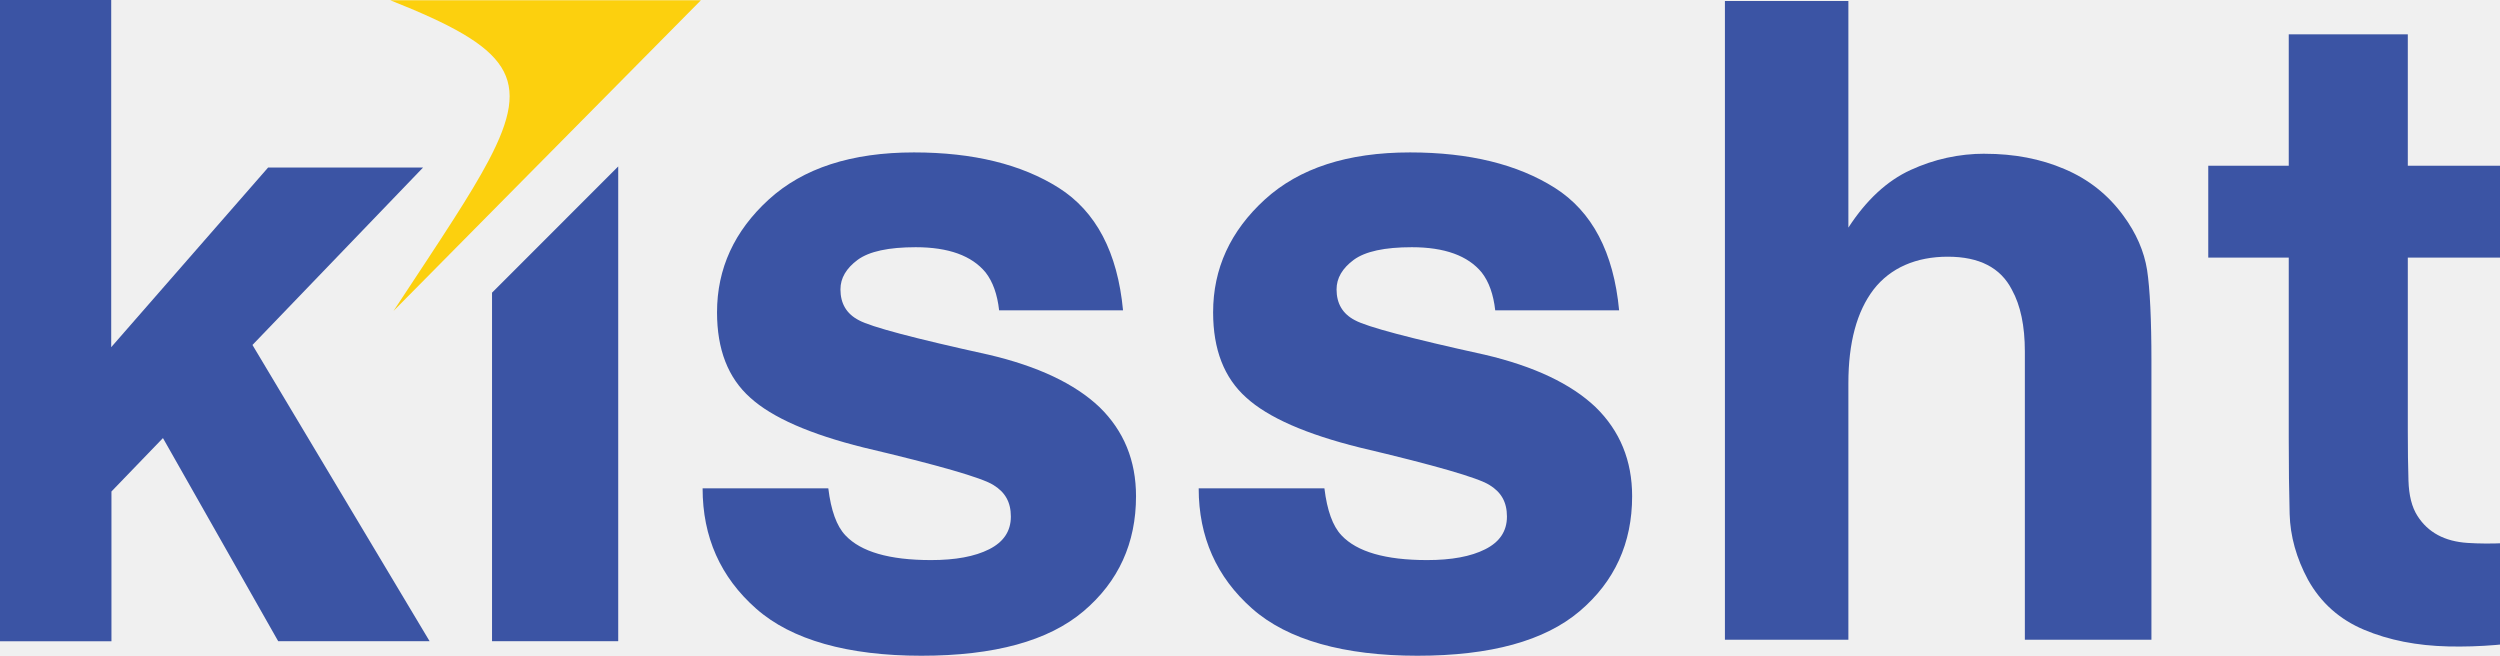
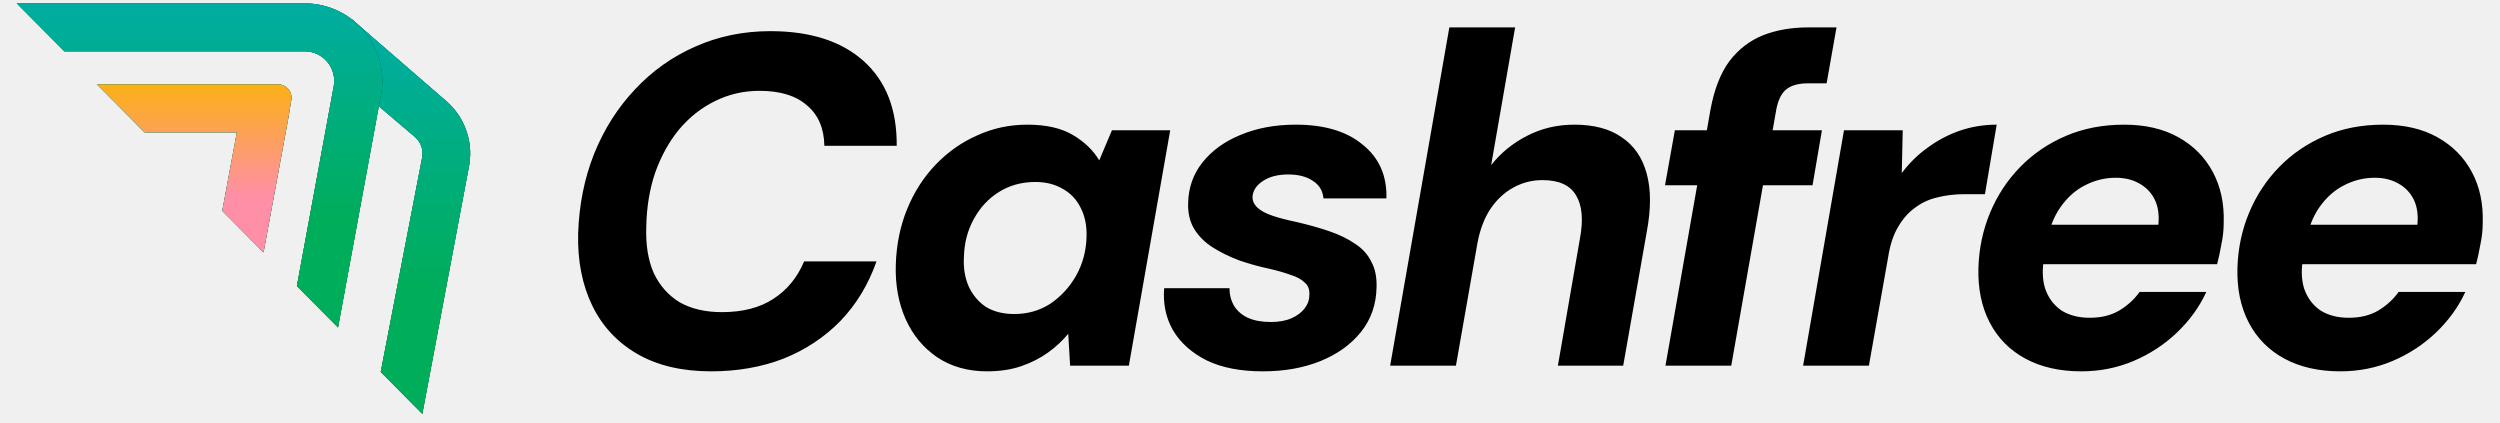
- <svg xmlns="http://www.w3.org/2000/svg" width="122" height="32" viewBox="0 0 122 32" fill="none">
-   <path d="M-0.532 0H5.427V16.942L13.082 8.177H20.644L12.32 16.834L20.965 31.291H13.576L7.952 21.378L5.439 23.984V31.293H-0.52V0.002H-0.534L-0.532 0Z" fill="#3B54A4" />
-   <path d="M30.169 8.122V31.29H24.011V14.282L30.169 8.122Z" fill="#3B54A4" />
-   <path fill-rule="evenodd" clip-rule="evenodd" d="M34.205 0.012L26.445 7.855L26.233 8.068L24.011 10.315L22.141 12.205L19.202 15.176C20.337 13.451 21.323 11.972 22.141 10.691C22.829 9.617 23.397 8.68 23.834 7.855C26.002 3.758 24.934 2.348 19.043 0.012H34.206H34.205Z" fill="#FCD00E" />
-   <path d="M40.422 23.835C40.553 24.907 40.827 25.674 41.255 26.124C42.008 26.927 43.398 27.332 45.434 27.332C46.621 27.332 47.57 27.159 48.273 26.803C48.975 26.449 49.33 25.92 49.33 25.209C49.33 24.499 49.047 24.015 48.475 23.666C47.911 23.312 45.803 22.703 42.153 21.841C39.531 21.189 37.677 20.378 36.606 19.401C35.528 18.437 34.991 17.054 34.991 15.244C34.991 13.107 35.832 11.276 37.511 9.74C39.191 8.205 41.551 7.438 44.601 7.438C47.49 7.438 49.851 8.018 51.669 9.168C53.486 10.32 54.537 12.311 54.804 15.143H48.757C48.67 14.368 48.454 13.753 48.098 13.296C47.425 12.477 46.288 12.064 44.687 12.064C43.361 12.064 42.419 12.267 41.855 12.679C41.298 13.092 41.014 13.57 41.014 14.121C41.014 14.816 41.312 15.316 41.912 15.627C42.505 15.952 44.613 16.511 48.234 17.307C50.645 17.871 52.455 18.726 53.658 19.87C54.845 21.028 55.438 22.478 55.438 24.215C55.438 26.504 54.584 28.38 52.876 29.828C51.167 31.276 48.53 32 44.961 32C41.392 32 38.625 31.233 36.895 29.698C35.157 28.162 34.287 26.206 34.287 23.832H40.421L40.422 23.835Z" fill="#3B54A4" />
-   <path d="M64.632 23.835C64.762 24.907 65.037 25.674 65.464 26.124C66.217 26.927 67.607 27.332 69.643 27.332C70.83 27.332 71.779 27.159 72.481 26.803C73.184 26.449 73.539 25.92 73.539 25.209C73.539 24.499 73.257 24.015 72.684 23.666C72.12 23.312 70.012 22.703 66.361 21.841C63.74 21.189 61.886 20.378 60.815 19.401C59.737 18.437 59.2 17.054 59.2 15.244C59.2 13.107 60.041 11.276 61.72 9.74C63.4 8.205 65.76 7.438 68.809 7.438C71.7 7.438 74.06 8.018 75.877 9.168C77.695 10.32 78.746 12.311 79.013 15.143H72.967C72.879 14.368 72.663 13.753 72.307 13.296C71.634 12.477 70.497 12.064 68.896 12.064C67.57 12.064 66.628 12.267 66.064 12.679C65.507 13.092 65.224 13.57 65.224 14.121C65.224 14.816 65.521 15.316 66.121 15.627C66.715 15.952 68.822 16.511 72.443 17.307C74.855 17.871 76.664 18.726 77.867 19.87C79.054 21.028 79.648 22.478 79.648 24.215C79.648 26.504 78.794 28.38 77.085 29.828C75.376 31.276 72.74 32 69.17 32C65.601 32 62.834 31.233 61.103 29.698C59.366 28.162 58.496 26.206 58.496 23.832H64.63L64.632 23.835Z" fill="#3B54A4" />
-   <path d="M96.863 7.504C98.29 7.504 99.586 7.751 100.745 8.249C101.912 8.742 102.867 9.495 103.614 10.516C104.251 11.378 104.635 12.268 104.779 13.181C104.917 14.093 104.99 15.578 104.99 17.641V31.219H98.813V17.155C98.813 15.909 98.603 14.903 98.182 14.142C97.632 13.064 96.589 12.527 95.053 12.527C93.518 12.527 92.259 13.063 91.432 14.127C90.613 15.199 90.201 16.719 90.201 18.704V31.218H84.176V0.049H90.201V11.107C91.076 9.76 92.084 8.826 93.234 8.297C94.386 7.768 95.595 7.501 96.862 7.501L96.863 7.504Z" fill="#3B54A4" />
-   <path d="M124.165 12.572V8.087H117.501V1.677H111.691V8.087H107.763V12.572H111.691V21.369C111.691 22.752 111.705 23.985 111.734 25.076C111.763 26.165 112.063 27.237 112.63 28.291C113.257 29.417 114.171 30.23 115.375 30.736C116.579 31.242 117.946 31.511 119.477 31.546C121.008 31.581 122.571 31.452 124.165 31.152V26.326C122.796 26.509 121.552 26.567 120.426 26.495C119.3 26.423 118.483 25.983 117.97 25.173C117.697 24.746 117.555 24.173 117.533 23.452C117.511 22.735 117.501 21.924 117.501 21.028V12.572H124.165Z" fill="#3B54A4" />
+ <svg xmlns="http://www.w3.org/2000/svg" width="148" height="25" viewBox="0 0 148 25" fill="none">
+   <g clip-path="url(#clip0_8017_118)">
+     <path d="M42.098 21.983C40.373 21.983 38.917 21.64 37.731 20.954C36.544 20.268 35.654 19.313 35.06 18.089C34.467 16.865 34.189 15.446 34.226 13.833C34.281 12.127 34.597 10.551 35.172 9.104C35.765 7.639 36.572 6.369 37.592 5.293C38.611 4.199 39.798 3.356 41.152 2.762C42.524 2.15 44.008 1.844 45.603 1.844C47.976 1.844 49.822 2.438 51.138 3.624C52.455 4.811 53.104 6.48 53.085 8.631H48.802C48.783 7.593 48.44 6.795 47.772 6.239C47.123 5.664 46.187 5.377 44.963 5.377C44.017 5.377 43.136 5.581 42.32 5.989C41.523 6.378 40.818 6.935 40.206 7.658C39.613 8.381 39.14 9.234 38.788 10.217C38.454 11.2 38.278 12.275 38.259 13.444C38.222 14.501 38.37 15.409 38.704 16.17C39.057 16.911 39.566 17.486 40.234 17.894C40.92 18.284 41.755 18.478 42.738 18.478C43.962 18.478 44.972 18.219 45.77 17.7C46.586 17.18 47.197 16.439 47.605 15.474H51.889C51.407 16.846 50.693 18.024 49.747 19.007C48.802 19.971 47.68 20.713 46.382 21.232C45.083 21.733 43.656 21.983 42.098 21.983ZM58.427 21.983C57.296 21.983 56.313 21.705 55.479 21.149C54.663 20.592 54.041 19.841 53.615 18.896C53.188 17.931 52.994 16.856 53.031 15.669C53.068 14.482 53.291 13.388 53.699 12.387C54.106 11.385 54.663 10.514 55.367 9.772C56.091 9.012 56.916 8.427 57.843 8.019C58.77 7.593 59.762 7.38 60.819 7.38C61.932 7.38 62.831 7.584 63.518 7.992C64.204 8.4 64.723 8.9 65.075 9.494L65.826 7.713H69.276L66.828 21.649H63.351L63.239 19.758C62.906 20.166 62.507 20.537 62.043 20.871C61.58 21.204 61.051 21.473 60.458 21.677C59.864 21.881 59.188 21.983 58.427 21.983ZM60.041 18.59C60.838 18.59 61.552 18.386 62.182 17.978C62.813 17.551 63.323 16.995 63.712 16.309C64.102 15.604 64.306 14.834 64.324 14C64.343 13.369 64.232 12.813 63.99 12.331C63.749 11.83 63.397 11.45 62.934 11.191C62.47 10.912 61.923 10.773 61.292 10.773C60.495 10.773 59.781 10.968 59.151 11.357C58.52 11.747 58.019 12.285 57.648 12.971C57.278 13.638 57.083 14.389 57.064 15.224C57.027 15.854 57.12 16.429 57.342 16.948C57.584 17.468 57.927 17.876 58.372 18.172C58.835 18.451 59.392 18.59 60.041 18.59ZM74.76 21.983C73.444 21.983 72.34 21.77 71.45 21.343C70.56 20.898 69.892 20.305 69.448 19.563C69.021 18.821 68.845 17.987 68.919 17.06H72.785C72.785 17.449 72.878 17.802 73.064 18.117C73.249 18.413 73.518 18.645 73.87 18.812C74.241 18.979 74.695 19.062 75.233 19.062C75.715 19.062 76.123 18.988 76.457 18.84C76.791 18.692 77.051 18.497 77.236 18.256C77.421 18.015 77.514 17.746 77.514 17.449C77.533 17.134 77.44 16.893 77.236 16.726C77.051 16.541 76.782 16.392 76.429 16.281C76.077 16.151 75.66 16.03 75.178 15.919C74.566 15.789 73.963 15.623 73.37 15.419C72.776 15.196 72.248 14.936 71.784 14.64C71.32 14.343 70.959 13.981 70.699 13.555C70.44 13.128 70.319 12.618 70.338 12.025C70.356 11.116 70.634 10.319 71.172 9.633C71.728 8.928 72.479 8.381 73.425 7.992C74.389 7.584 75.484 7.38 76.707 7.38C78.414 7.38 79.74 7.778 80.685 8.576C81.65 9.355 82.113 10.412 82.076 11.747H78.349C78.312 11.302 78.108 10.959 77.737 10.718C77.366 10.458 76.874 10.328 76.263 10.328C75.65 10.328 75.15 10.458 74.76 10.718C74.371 10.977 74.167 11.293 74.148 11.663C74.148 11.904 74.25 12.118 74.454 12.303C74.658 12.489 74.955 12.646 75.344 12.776C75.734 12.906 76.198 13.026 76.735 13.138C77.459 13.305 78.117 13.49 78.71 13.694C79.304 13.898 79.814 14.148 80.24 14.445C80.667 14.723 80.982 15.075 81.186 15.502C81.409 15.91 81.51 16.411 81.492 17.004C81.473 18.024 81.167 18.905 80.574 19.647C79.981 20.388 79.183 20.963 78.182 21.371C77.18 21.779 76.04 21.983 74.76 21.983ZM82.296 21.649L85.801 1.622H89.695L88.277 9.772C88.852 9.049 89.556 8.474 90.391 8.047C91.244 7.602 92.18 7.38 93.2 7.38C94.369 7.38 95.305 7.63 96.01 8.131C96.733 8.613 97.225 9.327 97.484 10.273C97.744 11.218 97.744 12.377 97.484 13.75L96.093 21.649H92.227L93.534 14.111C93.738 13.017 93.664 12.173 93.312 11.58C92.959 10.968 92.292 10.662 91.309 10.662C90.697 10.662 90.122 10.81 89.584 11.107C89.046 11.404 88.592 11.83 88.221 12.387C87.869 12.924 87.619 13.583 87.47 14.361L86.191 21.649H82.296ZM98.595 21.649L101.266 6.462C101.488 5.275 101.859 4.329 102.378 3.624C102.916 2.92 103.575 2.41 104.353 2.095C105.151 1.779 106.05 1.622 107.052 1.622H108.721L108.136 4.932H107.052C106.477 4.932 106.041 5.052 105.744 5.293C105.466 5.516 105.271 5.905 105.16 6.462L102.49 21.649H98.595ZM98.568 10.968L99.152 7.713H107.858L107.302 10.968H98.568ZM106.744 21.649L109.164 7.713H112.641L112.585 10.245C113.03 9.651 113.54 9.151 114.115 8.743C114.69 8.316 115.32 7.982 116.006 7.741C116.711 7.5 117.444 7.38 118.204 7.38L117.508 11.496H116.285C115.71 11.496 115.172 11.561 114.671 11.691C114.189 11.802 113.753 12.006 113.364 12.303C112.974 12.581 112.641 12.961 112.362 13.444C112.084 13.907 111.89 14.501 111.778 15.224L110.638 21.649H106.744ZM123.214 21.983C121.935 21.983 120.832 21.733 119.904 21.232C118.977 20.732 118.272 20.017 117.79 19.09C117.308 18.163 117.086 17.078 117.123 15.836C117.16 14.686 117.392 13.601 117.818 12.581C118.245 11.561 118.838 10.662 119.598 9.883C120.359 9.104 121.258 8.492 122.297 8.047C123.335 7.602 124.485 7.38 125.746 7.38C127.007 7.38 128.082 7.63 128.972 8.131C129.863 8.631 130.539 9.318 131.003 10.189C131.467 11.061 131.68 12.062 131.643 13.193C131.643 13.62 131.596 14.046 131.504 14.473C131.43 14.899 131.346 15.289 131.253 15.641H119.876L120.294 13.305H127.776C127.832 12.711 127.758 12.21 127.554 11.802C127.35 11.395 127.044 11.079 126.636 10.857C126.246 10.634 125.783 10.523 125.245 10.523C124.615 10.523 124.012 10.671 123.437 10.968C122.881 11.246 122.399 11.673 121.991 12.248C121.583 12.822 121.304 13.546 121.156 14.417L121.017 15.252C120.887 15.938 120.906 16.55 121.073 17.087C121.258 17.625 121.573 18.052 122.018 18.367C122.482 18.664 123.048 18.812 123.715 18.812C124.383 18.812 124.958 18.673 125.44 18.395C125.94 18.098 126.348 17.727 126.664 17.282H130.614C130.206 18.172 129.621 18.979 128.861 19.702C128.119 20.407 127.266 20.963 126.302 21.371C125.338 21.779 124.309 21.983 123.214 21.983ZM138.548 21.983C137.269 21.983 136.165 21.733 135.238 21.232C134.311 20.732 133.606 20.017 133.124 19.09C132.642 18.163 132.419 17.078 132.457 15.836C132.494 14.686 132.725 13.601 133.152 12.581C133.579 11.561 134.172 10.662 134.932 9.883C135.693 9.104 136.592 8.492 137.63 8.047C138.669 7.602 139.819 7.38 141.08 7.38C142.341 7.38 143.416 7.63 144.306 8.131C145.196 8.631 145.873 9.318 146.337 10.189C146.801 11.061 147.014 12.062 146.977 13.193C146.977 13.62 146.93 14.046 146.838 14.473C146.763 14.899 146.68 15.289 146.587 15.641H135.21L135.628 13.305H143.11C143.166 12.711 143.092 12.21 142.888 11.802C142.684 11.395 142.378 11.079 141.97 10.857C141.58 10.634 141.117 10.523 140.579 10.523C139.948 10.523 139.346 10.671 138.771 10.968C138.215 11.246 137.732 11.673 137.324 12.248C136.916 12.822 136.638 13.546 136.49 14.417L136.351 15.252C136.221 15.938 136.24 16.55 136.406 17.087C136.592 17.625 136.907 18.052 137.352 18.367C137.816 18.664 138.381 18.812 139.049 18.812C139.717 18.812 140.292 18.673 140.774 18.395C141.274 18.098 141.682 17.727 141.998 17.282H145.947C145.54 18.172 144.955 18.979 144.195 19.702C143.453 20.407 142.6 20.963 141.636 21.371C140.672 21.779 139.642 21.983 138.548 21.983Z" fill="black" />
+     <path d="M26.295 5.881L26.297 5.882C27.443 6.8 28.016 8.272 27.786 9.724L27.783 9.743L27.779 9.763L25.001 24.5L22.54 22.02L25.001 9.277C25.07 8.832 24.892 8.371 24.537 8.086L19.472 3.775L20.836 1.15L26.295 5.881Z" fill="black" />
+     <path d="M26.295 5.881L26.297 5.882C27.443 6.8 28.016 8.272 27.786 9.724L27.783 9.743L27.779 9.763L25.001 24.5L22.54 22.02L25.001 9.277C25.07 8.832 24.892 8.371 24.537 8.086L19.472 3.775L20.836 1.15L26.295 5.881Z" fill="url(#paint0_linear_8017_118)" />
+     <path d="M26.295 5.881L26.297 5.882C27.443 6.8 28.016 8.272 27.786 9.724L27.783 9.743L27.779 9.763L25.001 24.5L22.54 22.02L25.001 9.277C25.07 8.832 24.892 8.371 24.537 8.086L19.472 3.775L20.836 1.15L26.295 5.881Z" fill="url(#paint1_linear_8017_118)" />
+     <path d="M22.596 5.332C22.587 5.435 22.568 5.529 22.549 5.623L22.079 8.171L20.011 19.386L17.576 16.932L19.757 5.106C19.851 4.599 19.71 4.063 19.381 3.668C19.043 3.264 18.554 3.038 18.028 3.038H3.814L0.994 0.199H18.028C19.4 0.199 20.688 0.801 21.562 1.854C22.38 2.831 22.747 4.082 22.596 5.341V5.332Z" fill="black" />
+     <path d="M22.596 5.332C22.587 5.435 22.568 5.529 22.549 5.623L22.079 8.171L20.011 19.386L17.576 16.932L19.757 5.106C19.851 4.599 19.71 4.063 19.381 3.668C19.043 3.264 18.554 3.038 18.028 3.038H3.814L0.994 0.199H18.028C19.4 0.199 20.688 0.801 21.562 1.854C22.38 2.831 22.747 4.082 22.596 5.341V5.332Z" fill="url(#paint2_linear_8017_118)" />
+     <path d="M22.596 5.332C22.587 5.435 22.568 5.529 22.549 5.623L22.079 8.171L20.011 19.386L17.576 16.932L19.757 5.106C19.851 4.599 19.71 4.063 19.381 3.668C19.043 3.264 18.554 3.038 18.028 3.038H3.814L0.994 0.199H18.028C19.4 0.199 20.688 0.801 21.562 1.854C22.38 2.831 22.747 4.082 22.596 5.341V5.332Z" fill="url(#paint3_linear_8017_118)" />
+     <path d="M17.049 7.1L15.601 14.94L13.167 12.486V12.439L13.693 9.6L14.022 7.833H8.56L5.74 4.994H15.291C15.54 4.994 16.023 4.994 16.463 4.994C16.951 4.994 17.324 5.431 17.246 5.913C17.174 6.358 17.094 6.849 17.049 7.1Z" fill="black" />
+     <path d="M17.049 7.1L15.601 14.94L13.167 12.486V12.439L13.693 9.6L14.022 7.833H8.56L5.74 4.994H15.291C15.54 4.994 16.023 4.994 16.463 4.994C16.951 4.994 17.324 5.431 17.246 5.913C17.174 6.358 17.094 6.849 17.049 7.1Z" fill="url(#paint4_linear_8017_118)" />
+     <path d="M17.049 7.1L15.601 14.94L13.167 12.486V12.439L13.693 9.6L14.022 7.833H8.56L5.74 4.994H15.291C15.54 4.994 16.023 4.994 16.463 4.994C16.951 4.994 17.324 5.431 17.246 5.913C17.174 6.358 17.094 6.849 17.049 7.1Z" fill="url(#paint5_linear_8017_118)" />
+   </g>
+   <defs>
+     <linearGradient id="paint0_linear_8017_118" x1="21.161" y1="1.925" x2="21.161" y2="24.5" gradientUnits="userSpaceOnUse">
+       <stop stop-color="#00ADA1" />
+       <stop offset="0.668" stop-color="#00AD5B" />
+     </linearGradient>
+     <linearGradient id="paint1_linear_8017_118" x1="21.161" y1="1.925" x2="21.161" y2="24.5" gradientUnits="userSpaceOnUse">
+       <stop stop-color="#00ADA1" />
+       <stop offset="0.668" stop-color="#00AD5B" />
+     </linearGradient>
+     <linearGradient id="paint2_linear_8017_118" x1="4.743" y1="0.199" x2="4.743" y2="19.386" gradientUnits="userSpaceOnUse">
+       <stop stop-color="#00ADA1" />
+       <stop offset="0.668" stop-color="#00AD5B" />
+     </linearGradient>
+     <linearGradient id="paint3_linear_8017_118" x1="4.743" y1="0.199" x2="4.743" y2="19.386" gradientUnits="userSpaceOnUse">
+       <stop stop-color="#00ADA1" />
+       <stop offset="0.668" stop-color="#00AD5B" />
+     </linearGradient>
+     <linearGradient id="paint4_linear_8017_118" x1="7.705" y1="4.994" x2="7.705" y2="14.94" gradientUnits="userSpaceOnUse">
+       <stop stop-color="#00ADA1" />
+       <stop offset="0.668" stop-color="#00AD5B" />
+     </linearGradient>
+     <linearGradient id="paint5_linear_8017_118" x1="7.705" y1="4.994" x2="7.705" y2="14.94" gradientUnits="userSpaceOnUse">
+       <stop stop-color="#FBB016" />
+       <stop offset="0.668" stop-color="#FF8FA7" />
+     </linearGradient>
+     <clipPath id="clip0_8017_118">
+       <rect width="148" height="24.832" fill="white" />
+     </clipPath>
+   </defs>
</svg>
